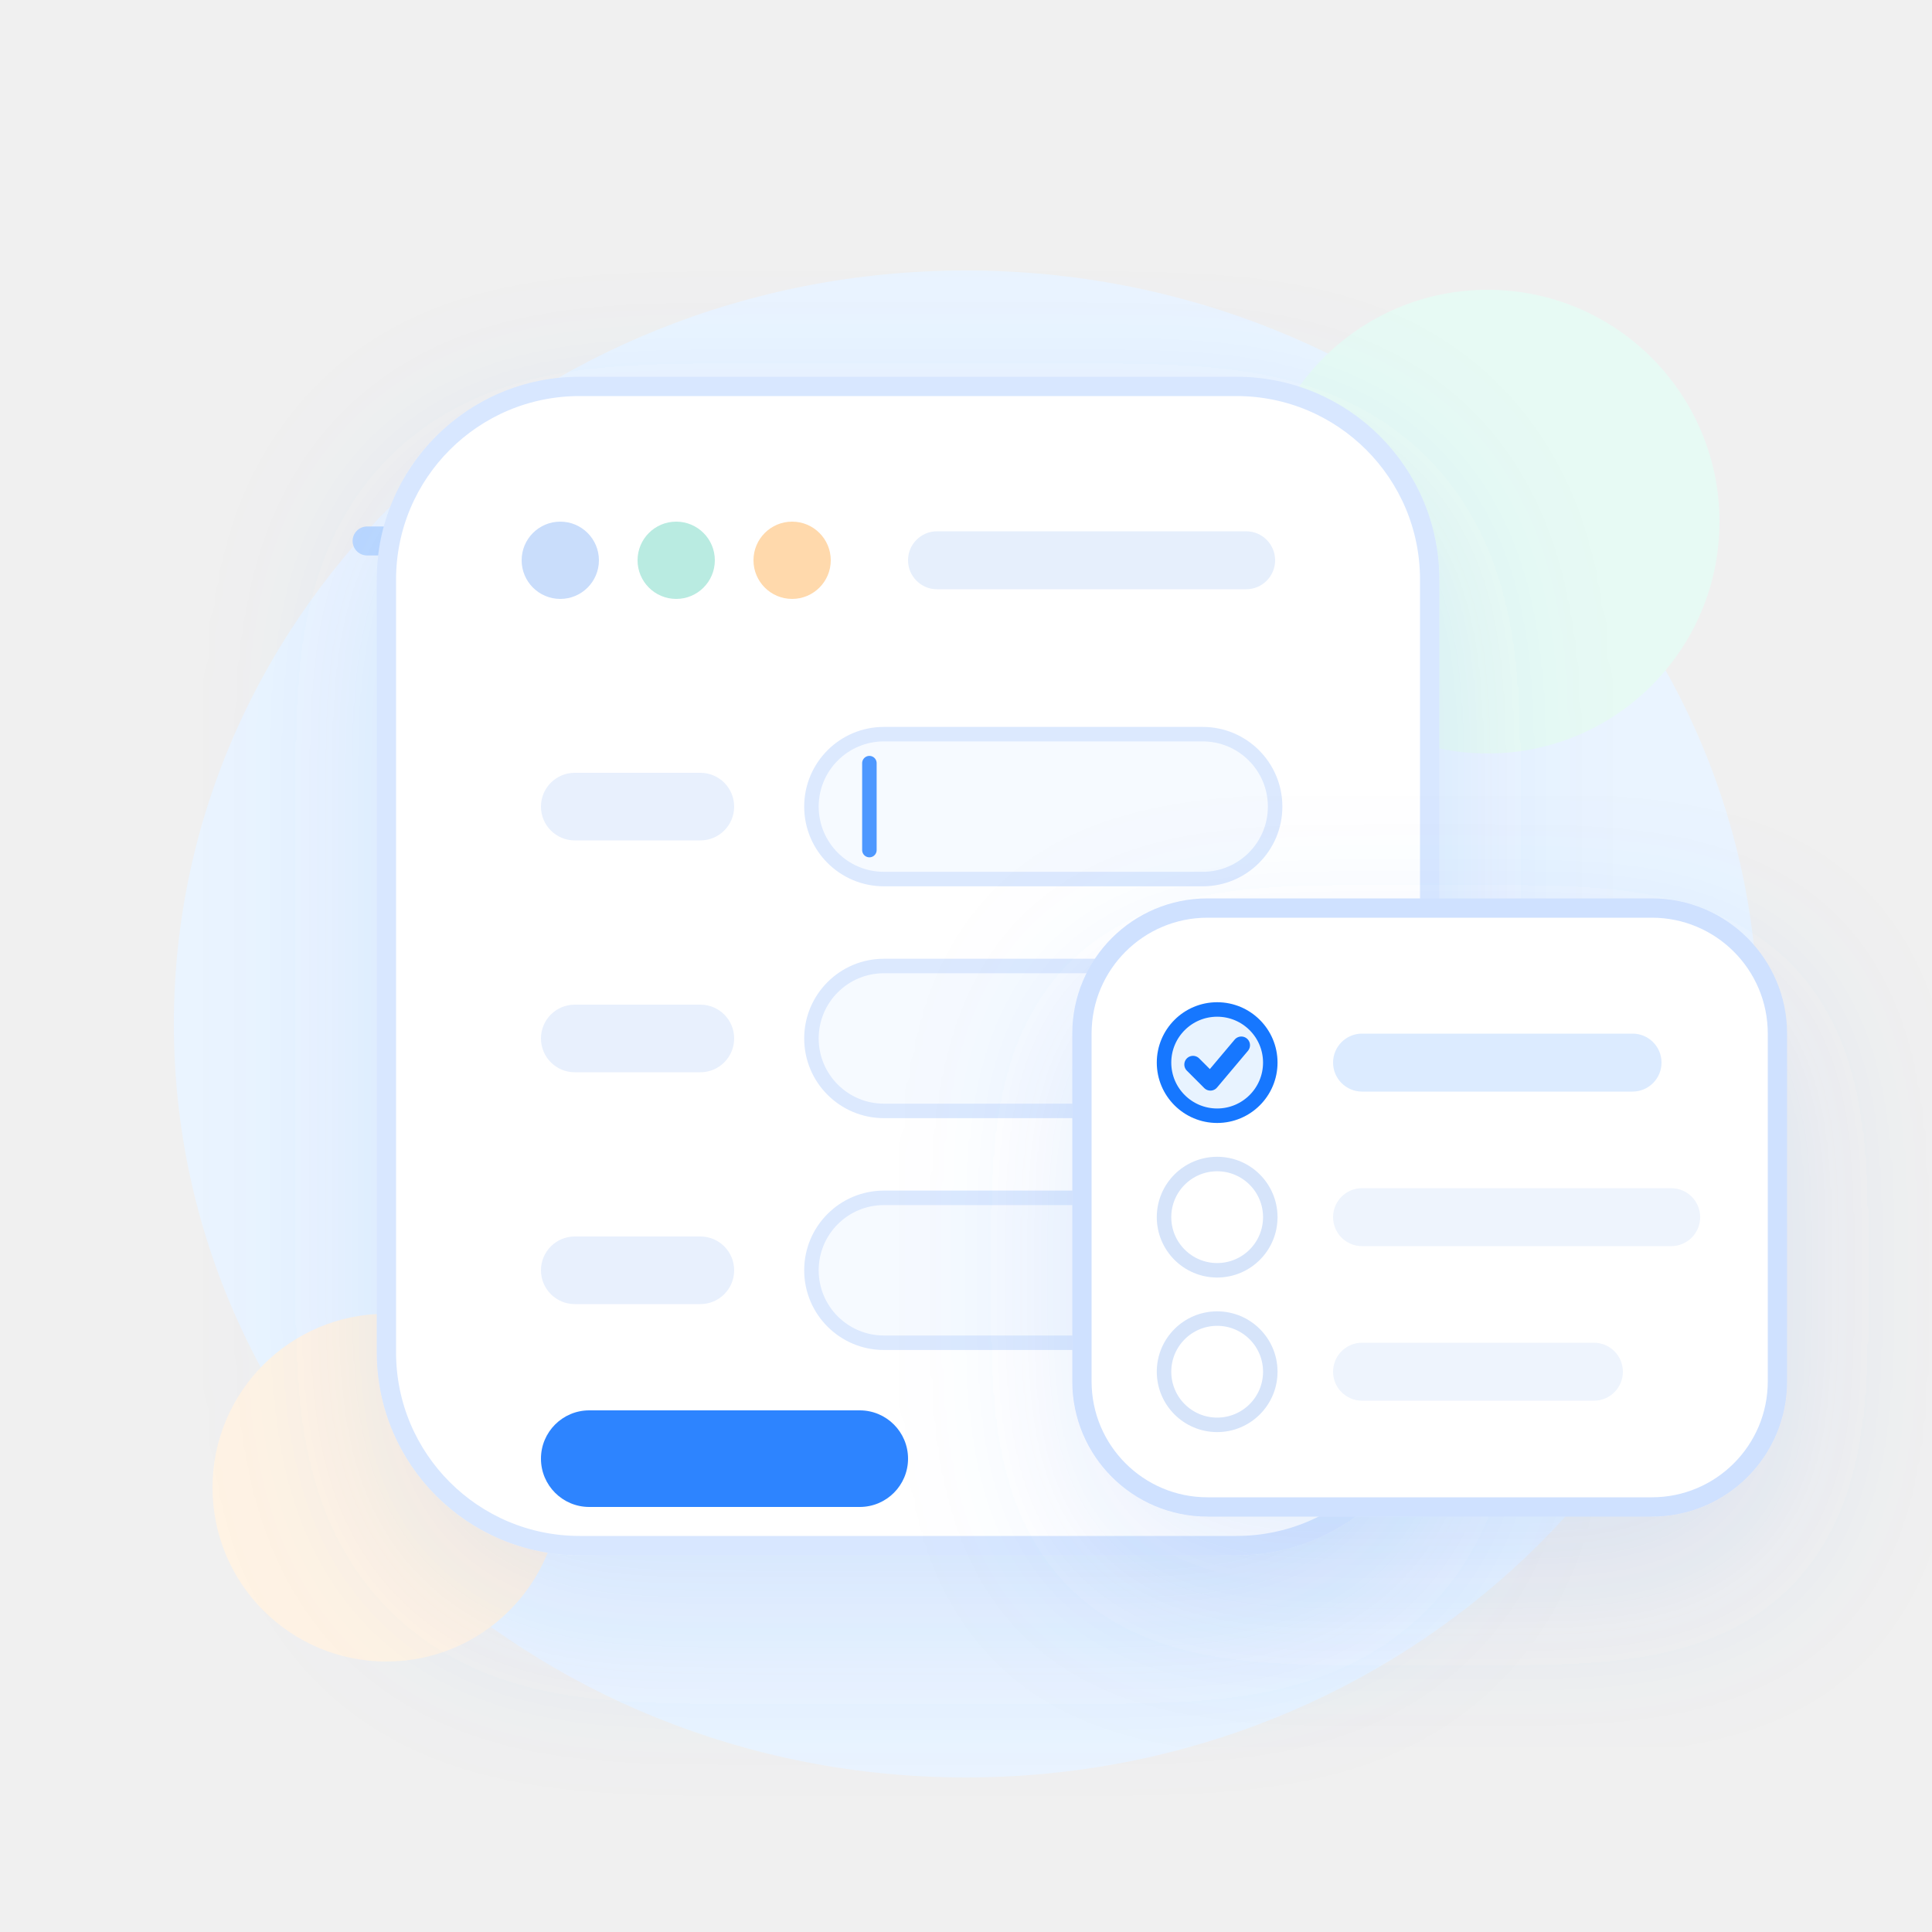
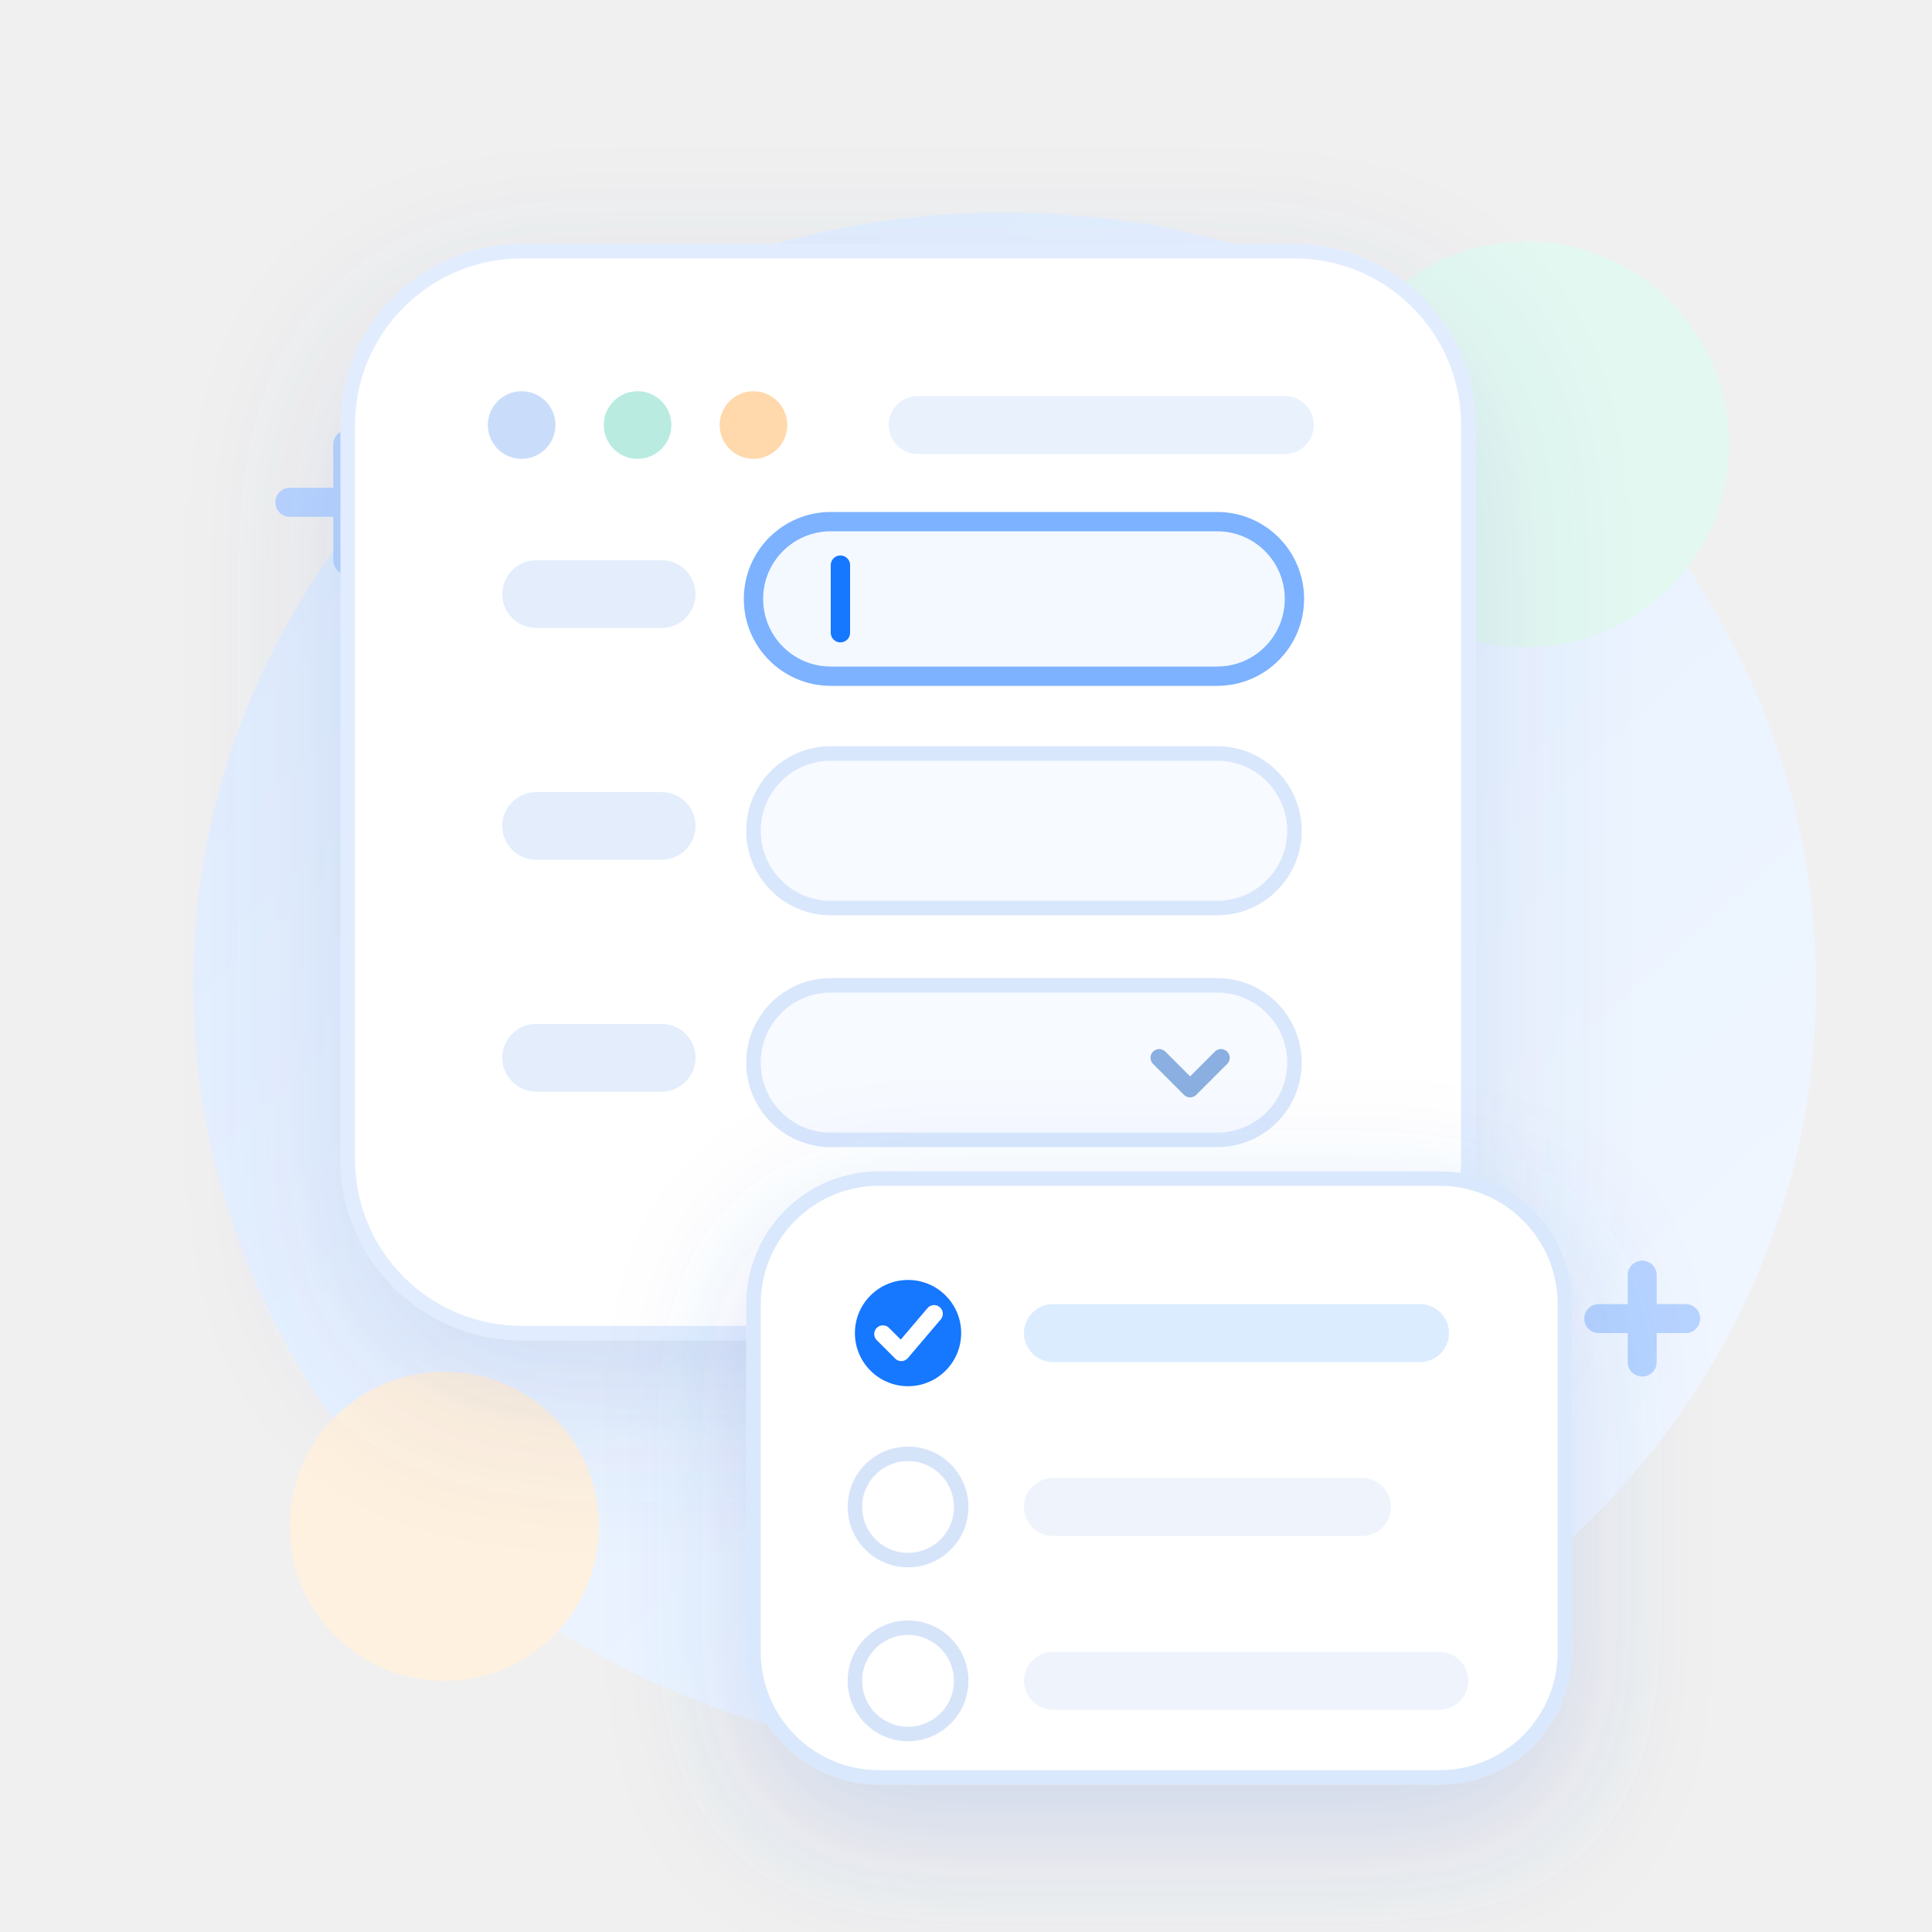
- <svg xmlns="http://www.w3.org/2000/svg" viewBox="0 0 200 200" role="img" aria-labelledby="title desc">
+ <svg xmlns="http://www.w3.org/2000/svg" width="200" height="200" viewBox="0 0 200 200" role="img" aria-labelledby="heroTitle heroDesc">
  <defs>
-     <filter id="cardShadow" x="-30%" y="-30%" width="160%" height="170%">
-       <feDropShadow dx="0" dy="7" stdDeviation="9" flood-color="#5B8DEF" flood-opacity="0.14" />
+     <linearGradient id="heroBlob" x1="26" y1="20" x2="180" y2="190" gradientUnits="userSpaceOnUse">
+       <stop offset="0" stop-color="#DEEBFE" />
+       <stop offset="0.55" stop-color="#EAF3FF" />
+       <stop offset="1" stop-color="#F3F8FF" />
+     </linearGradient>
+     <filter id="heroCardShadow" x="-30%" y="-30%" width="160%" height="170%">
+       <feDropShadow dx="0" dy="6" stdDeviation="8" flood-color="#4C6FB8" flood-opacity="0.16" />
+     </filter>
+     <filter id="heroPopShadow" x="-35%" y="-35%" width="170%" height="180%">
+       <feDropShadow dx="0" dy="5" stdDeviation="7" flood-color="#3C6BD1" flood-opacity="0.18" />
    </filter>
  </defs>
-   <ellipse cx="100" cy="106" rx="82" ry="78" fill="#EAF4FF" />
-   <circle cx="154" cy="54" r="24" fill="#E7FAF4" />
-   <circle cx="40" cy="154" r="18" fill="#FFF3E4" />
-   <path d="M44 50v12M38 56h12" stroke="#BBD8FF" stroke-width="3" stroke-linecap="round" />
-   <path d="M162 136v10M157 141h10" stroke="#BBD8FF" stroke-width="3" stroke-linecap="round" />
-   <rect x="40" y="40" width="108" height="120" rx="20" fill="#FFFFFF" stroke="#D8E7FF" stroke-width="2" filter="url(#cardShadow)" />
-   <circle cx="58" cy="58" r="4" fill="#C9DDFB" />
-   <circle cx="70" cy="58" r="4" fill="#B9EBE1" />
-   <circle cx="82" cy="58" r="4" fill="#FFD9AC" />
-   <rect x="94" y="55" width="38" height="6" rx="3" fill="#E6EFFC" />
-   <rect x="56" y="80" width="20" height="7" rx="3.5" fill="#E8F0FD" />
-   <rect x="84" y="76" width="48" height="15" rx="7.5" fill="#F6FAFF" stroke="#DCE9FE" stroke-width="1.5" />
-   <path d="M90 79v9" stroke="#1677FF" stroke-width="1.5" stroke-linecap="round" opacity="0.75" />
-   <rect x="56" y="104" width="20" height="7" rx="3.5" fill="#E8F0FD" />
-   <rect x="84" y="100" width="48" height="15" rx="7.5" fill="#F6FAFF" stroke="#DCE9FE" stroke-width="1.5" />
-   <rect x="56" y="128" width="20" height="7" rx="3.5" fill="#E8F0FD" />
-   <rect x="84" y="124" width="48" height="15" rx="7.5" fill="#F6FAFF" stroke="#DCE9FE" stroke-width="1.5" />
-   <rect x="56" y="146" width="38" height="10" rx="5" fill="#1677FF" opacity="0.9" />
-   <rect x="112" y="94" width="72" height="62" rx="13" fill="#FFFFFF" stroke="#CFE1FF" stroke-width="2" filter="url(#cardShadow)" />
-   <circle cx="126" cy="110" r="5.5" fill="#E8F3FF" stroke="#1677FF" stroke-width="1.5" />
-   <path d="M123.5 110.2l1.8 1.8 3.2-3.8" fill="none" stroke="#1677FF" stroke-width="1.8" stroke-linecap="round" stroke-linejoin="round" />
-   <rect x="138" y="107" width="34" height="6" rx="3" fill="#DCEBFF" />
-   <circle cx="126" cy="126" r="5.5" fill="#FFFFFF" stroke="#D6E4FA" stroke-width="1.5" />
-   <rect x="138" y="123" width="38" height="6" rx="3" fill="#EEF4FD" />
-   <circle cx="126" cy="142" r="5.5" fill="#FFFFFF" stroke="#D6E4FA" stroke-width="1.5" />
-   <rect x="138" y="139" width="30" height="6" rx="3" fill="#EEF4FD" />
+   <ellipse cx="104" cy="102" rx="84" ry="80" fill="url(#heroBlob)" />
+   <circle cx="158" cy="46" r="21" fill="#E3F8F1" />
+   <circle cx="46" cy="158" r="16" fill="#FFF1DF" />
+   <path d="M36 46v12M30 52h12" stroke="#B7D3FF" stroke-width="3" stroke-linecap="round" />
+   <path d="M170 132v9M165.5 136.5h9" stroke="#B7D3FF" stroke-width="3" stroke-linecap="round" />
+   <rect x="36" y="26" width="116" height="112" rx="18" fill="#FFFFFF" stroke="#E1EDFE" stroke-width="1.5" filter="url(#heroCardShadow)" />
+   <circle cx="54" cy="44" r="3.5" fill="#C9DDFB" />
+   <circle cx="66" cy="44" r="3.5" fill="#B9EBE1" />
+   <circle cx="78" cy="44" r="3.5" fill="#FFD9AC" />
+   <rect x="92" y="41" width="44" height="6" rx="3" fill="#E9F1FD" />
+   <rect x="52" y="58" width="20" height="7" rx="3.5" fill="#E3EDFC" />
+   <rect x="78" y="54" width="56" height="16" rx="8" fill="#F4F9FF" stroke="#7CB2FF" stroke-width="2" />
+   <path d="M87 58.5v7" stroke="#1677FF" stroke-width="2" stroke-linecap="round" />
+   <rect x="52" y="82" width="20" height="7" rx="3.5" fill="#E3EDFC" />
+   <rect x="78" y="78" width="56" height="16" rx="8" fill="#F7FAFF" stroke="#D8E7FC" stroke-width="1.5" />
+   <rect x="52" y="106" width="20" height="7" rx="3.5" fill="#E3EDFC" />
+   <rect x="78" y="102" width="56" height="16" rx="8" fill="#F7FAFF" stroke="#D8E7FC" stroke-width="1.5" />
+   <path d="M120 109.5l3.2 3.2 3.2-3.2" fill="none" stroke="#8AAFE0" stroke-width="1.8" stroke-linecap="round" stroke-linejoin="round" />
+   <rect x="78" y="122" width="84" height="62" rx="13" fill="#FFFFFF" stroke="#D9E8FC" stroke-width="1.5" filter="url(#heroPopShadow)" />
+   <circle cx="94" cy="138" r="5.5" fill="#1677FF" />
+   <path d="M91.4 138.1l1.9 1.9 3.4-4" fill="none" stroke="#FFFFFF" stroke-width="1.8" stroke-linecap="round" stroke-linejoin="round" />
+   <rect x="106" y="135" width="44" height="6" rx="3" fill="#DCECFF" />
+   <circle cx="94" cy="156" r="5.5" fill="#FFFFFF" stroke="#D6E4FA" stroke-width="1.5" />
+   <rect x="106" y="153" width="38" height="6" rx="3" fill="#EFF4FC" />
+   <circle cx="94" cy="174" r="5.5" fill="#FFFFFF" stroke="#D6E4FA" stroke-width="1.5" />
+   <rect x="106" y="171" width="46" height="6" rx="3" fill="#EFF4FC" />
</svg>
